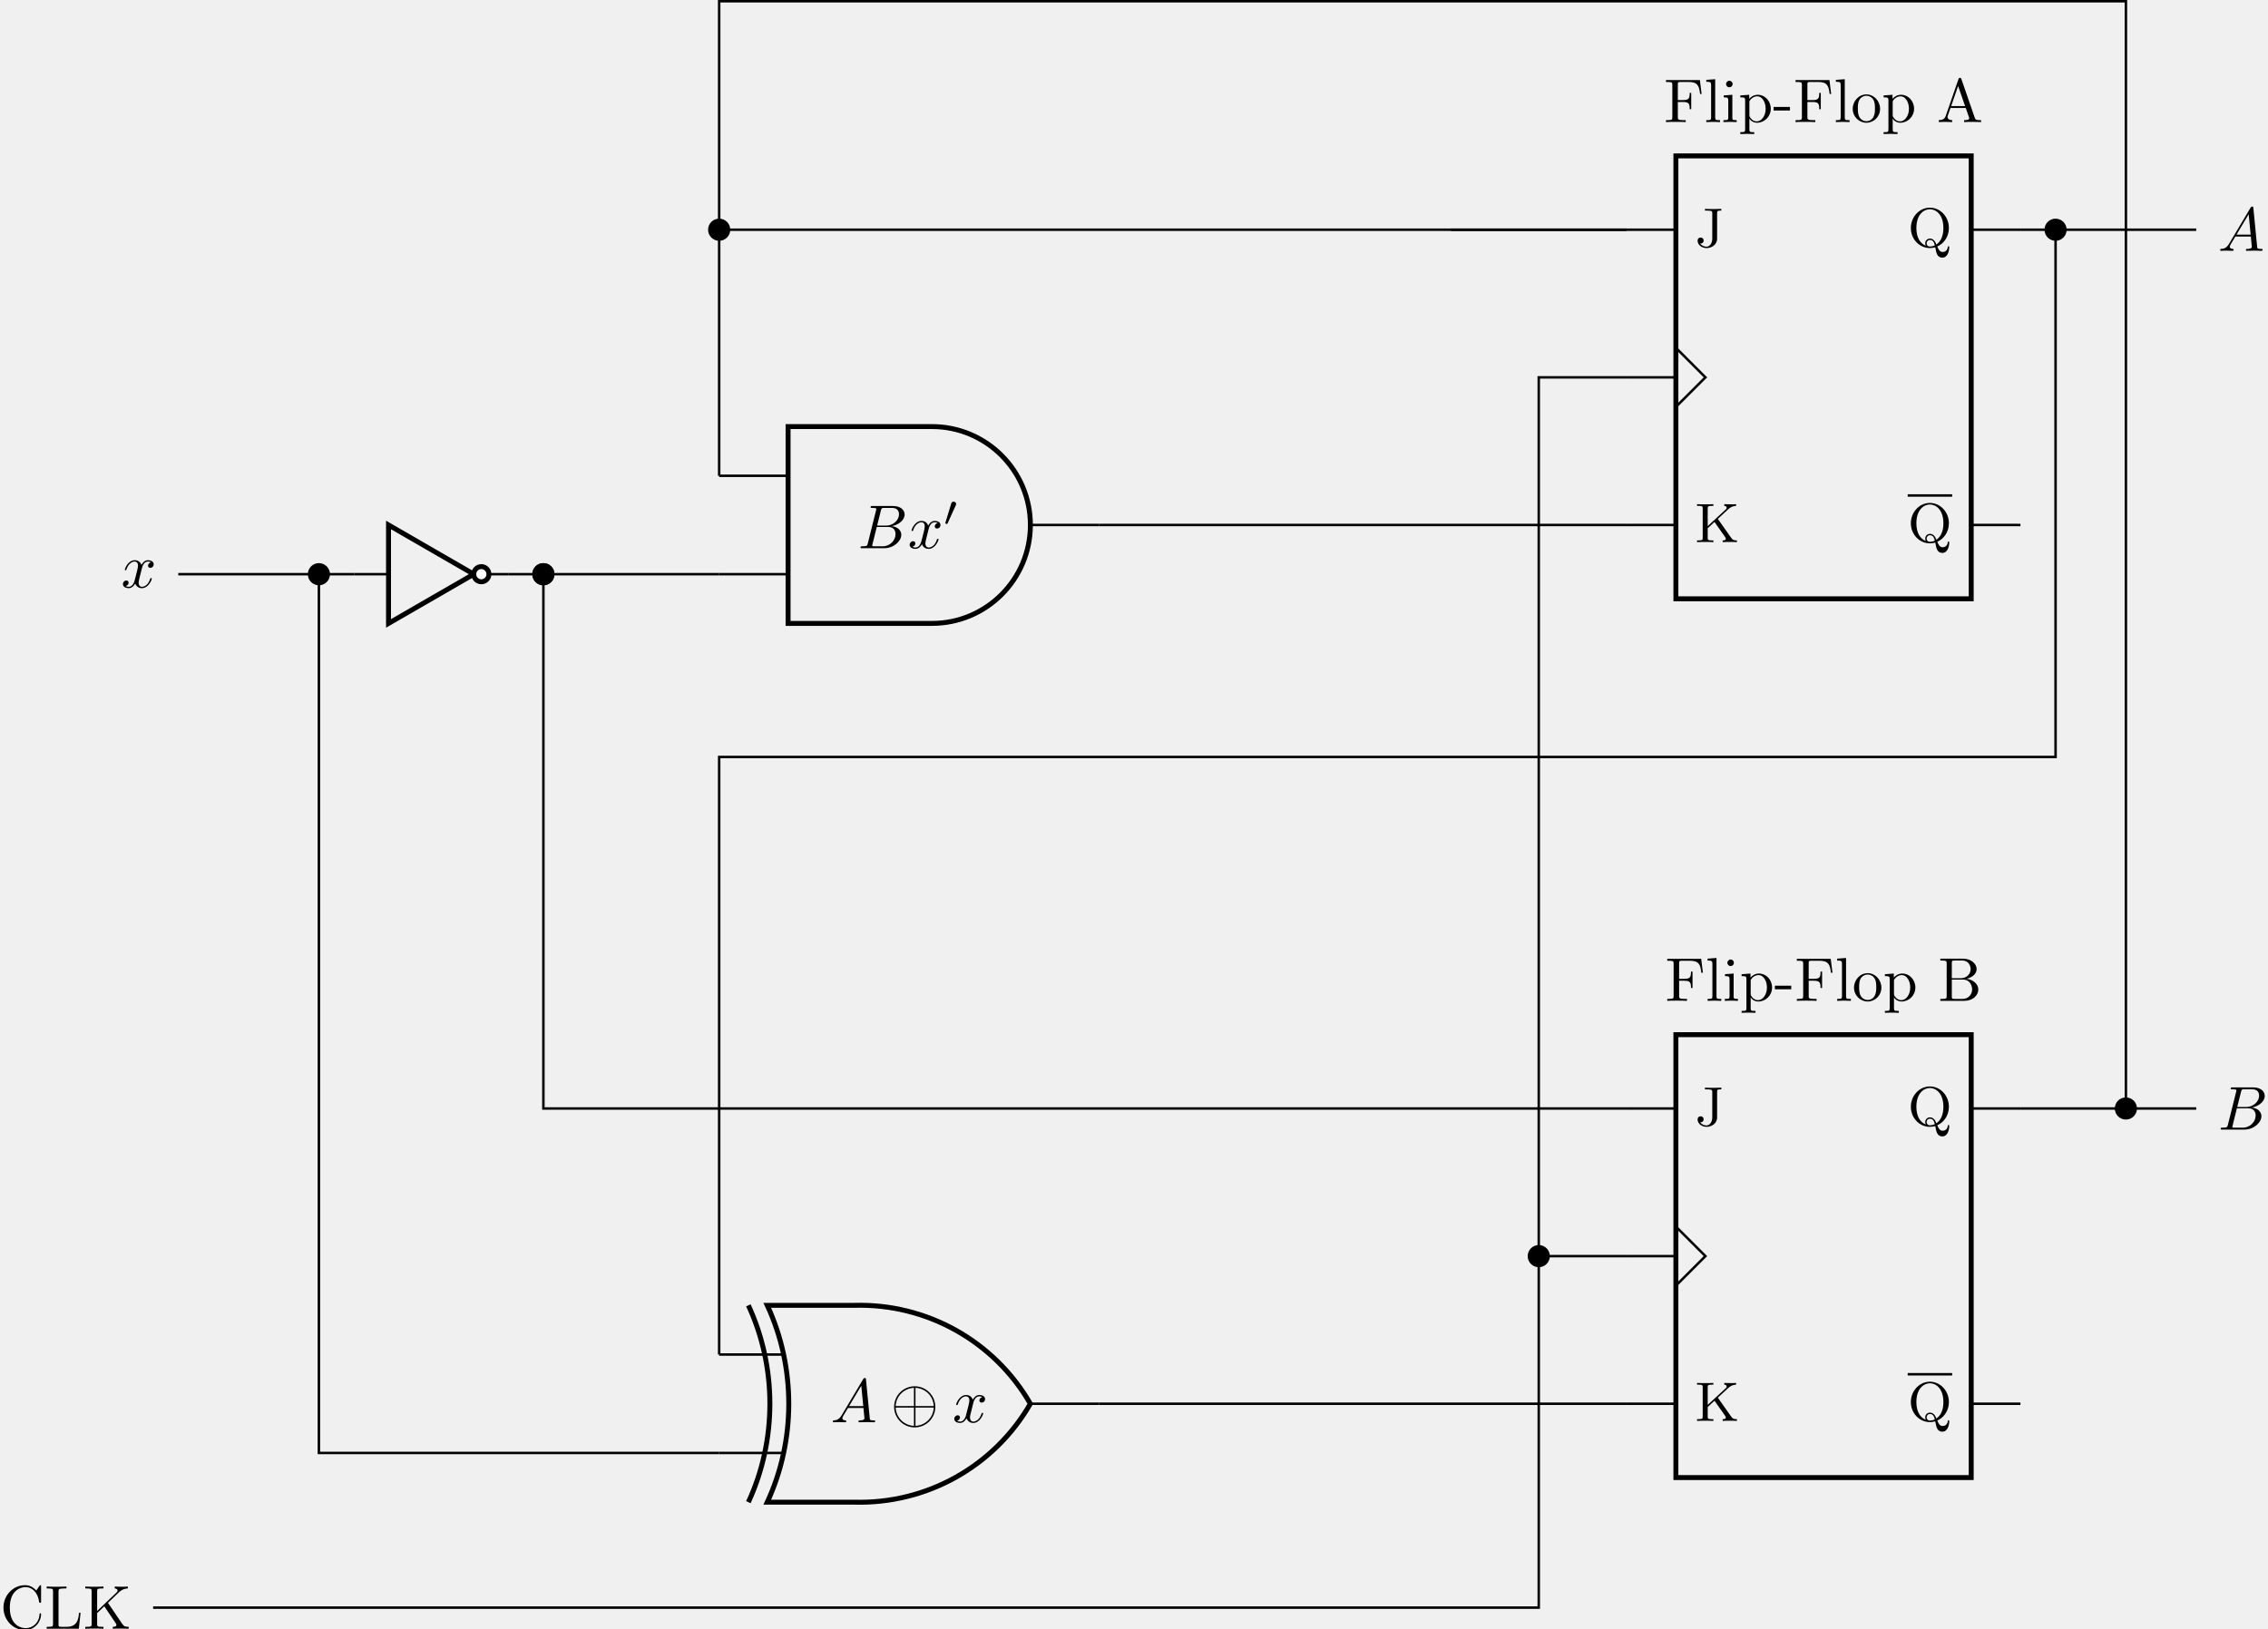
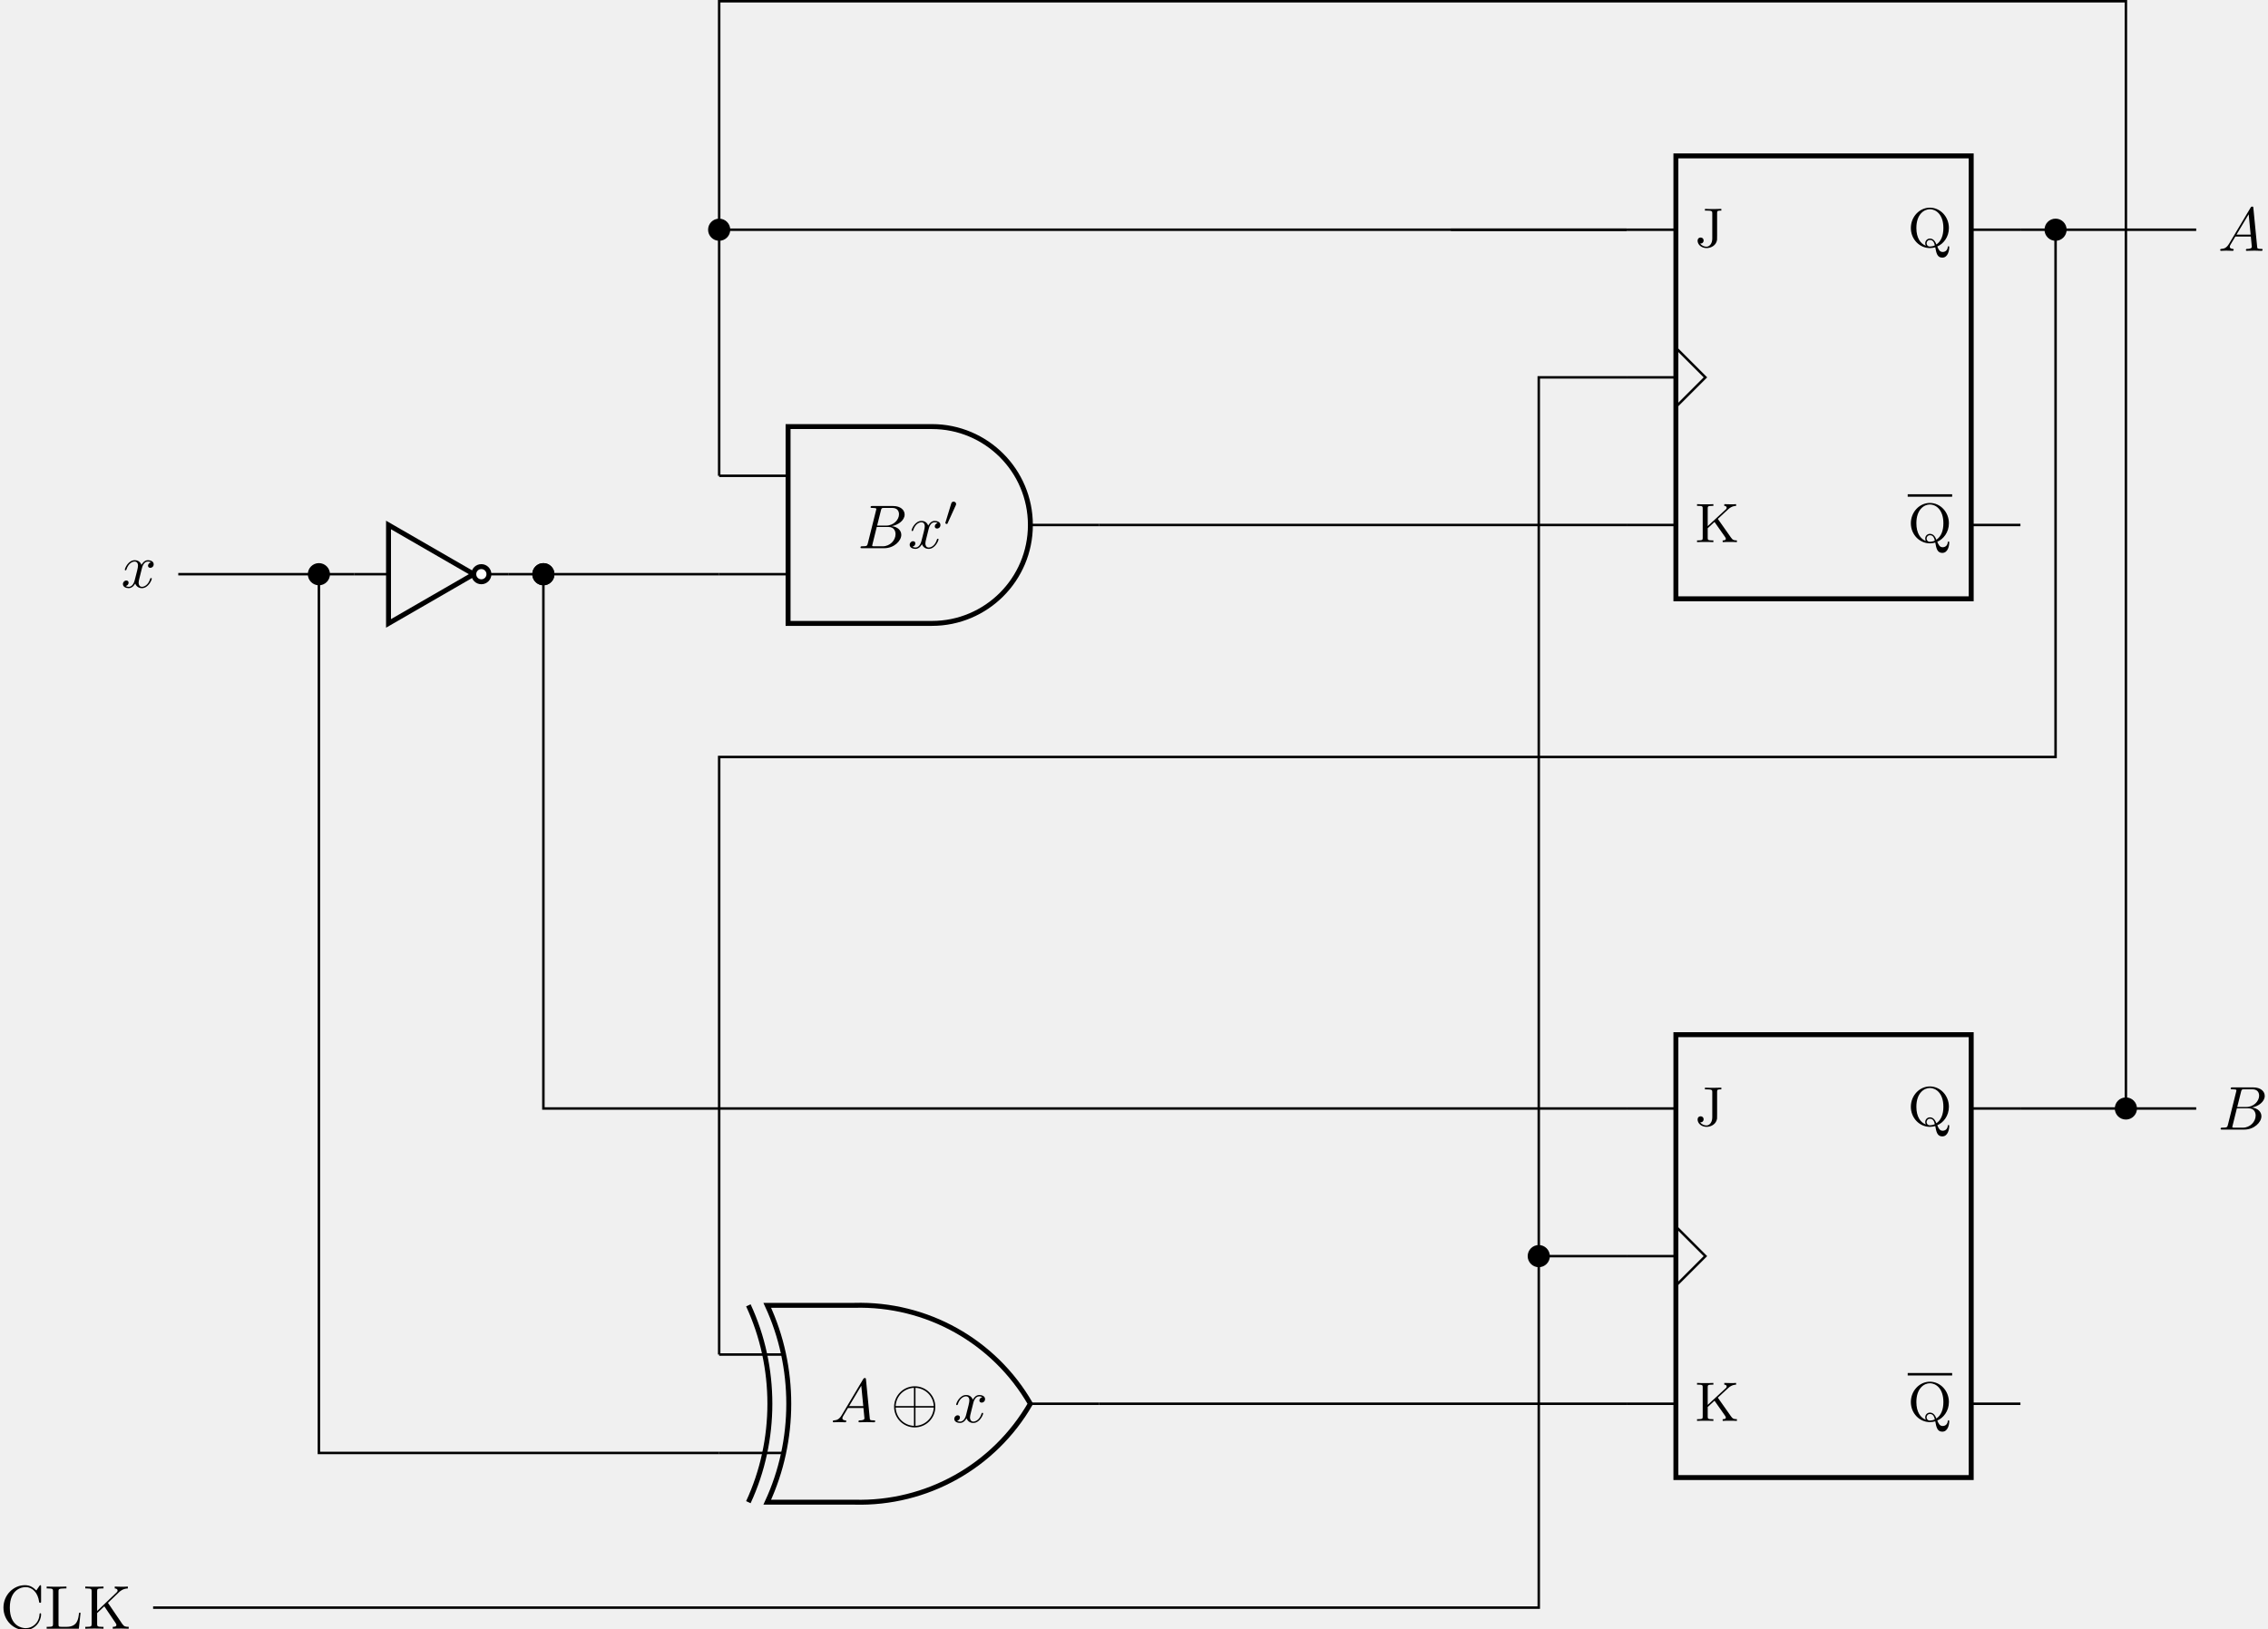
<svg xmlns="http://www.w3.org/2000/svg" xmlns:xlink="http://www.w3.org/1999/xlink" version="1.1" width="365.725pt" height="262.693pt" viewBox="-58.717 -62.039 365.725 262.693">
  <defs>
    <path id="g1-8" d="M7.193-2.491C7.193-4.324 5.699-5.808 3.875-5.808C2.022-5.808 .548-4.304 .548-2.491C.548-.658 2.042 .827 3.866 .827C5.719 .827 7.193-.677 7.193-2.491ZM.797-2.62C.897-4.294 2.192-5.479 3.746-5.559V-2.62H.797ZM3.995-5.559C5.559-5.479 6.844-4.284 6.944-2.62H3.995V-5.559ZM3.746 .578C2.202 .498 .897-.667 .797-2.371H3.746V.578ZM6.944-2.371C6.844-.667 5.529 .498 3.995 .578V-2.371H6.944Z" />
    <path id="g3-65" d="M1.783-1.146C1.385-.478 .996-.339 .558-.309C.438-.299 .349-.299 .349-.11C.349-.05 .399 0 .478 0C.747 0 1.056-.03 1.335-.03C1.664-.03 2.012 0 2.331 0C2.391 0 2.521 0 2.521-.189C2.521-.299 2.431-.309 2.361-.309C2.132-.329 1.893-.408 1.893-.658C1.893-.777 1.953-.887 2.032-1.026L2.79-2.301H5.29C5.31-2.092 5.45-.737 5.45-.638C5.45-.339 4.932-.309 4.732-.309C4.593-.309 4.493-.309 4.493-.11C4.493 0 4.613 0 4.633 0C5.041 0 5.469-.03 5.878-.03C6.127-.03 6.755 0 7.004 0C7.064 0 7.183 0 7.183-.199C7.183-.309 7.083-.309 6.954-.309C6.336-.309 6.336-.379 6.306-.667L5.699-6.894C5.679-7.093 5.679-7.133 5.509-7.133C5.35-7.133 5.31-7.064 5.25-6.964L1.783-1.146ZM2.979-2.61L4.941-5.898L5.26-2.61H2.979Z" />
    <path id="g3-66" d="M1.594-.777C1.494-.389 1.474-.309 .687-.309C.518-.309 .418-.309 .418-.11C.418 0 .508 0 .687 0H4.244C5.818 0 6.994-1.176 6.994-2.152C6.994-2.869 6.416-3.447 5.45-3.557C6.486-3.746 7.532-4.483 7.532-5.43C7.532-6.167 6.874-6.804 5.679-6.804H2.331C2.142-6.804 2.042-6.804 2.042-6.605C2.042-6.496 2.132-6.496 2.321-6.496C2.341-6.496 2.531-6.496 2.7-6.476C2.879-6.456 2.969-6.446 2.969-6.316C2.969-6.276 2.959-6.247 2.929-6.127L1.594-.777ZM3.098-3.646L3.716-6.117C3.806-6.466 3.826-6.496 4.254-6.496H5.539C6.416-6.496 6.625-5.908 6.625-5.469C6.625-4.593 5.768-3.646 4.553-3.646H3.098ZM2.65-.309C2.511-.309 2.491-.309 2.431-.319C2.331-.329 2.301-.339 2.301-.418C2.301-.448 2.301-.468 2.351-.648L3.039-3.427H4.922C5.878-3.427 6.067-2.69 6.067-2.262C6.067-1.275 5.181-.309 4.005-.309H2.65Z" />
    <path id="g3-120" d="M3.328-3.009C3.387-3.268 3.616-4.184 4.314-4.184C4.364-4.184 4.603-4.184 4.812-4.055C4.533-4.005 4.334-3.756 4.334-3.517C4.334-3.357 4.443-3.168 4.712-3.168C4.932-3.168 5.25-3.347 5.25-3.746C5.25-4.264 4.663-4.403 4.324-4.403C3.746-4.403 3.397-3.875 3.278-3.646C3.029-4.304 2.491-4.403 2.202-4.403C1.166-4.403 .598-3.118 .598-2.869C.598-2.77 .697-2.77 .717-2.77C.797-2.77 .827-2.79 .847-2.879C1.186-3.935 1.843-4.184 2.182-4.184C2.371-4.184 2.72-4.095 2.72-3.517C2.72-3.208 2.55-2.54 2.182-1.146C2.022-.528 1.674-.11 1.235-.11C1.176-.11 .946-.11 .737-.239C.986-.289 1.205-.498 1.205-.777C1.205-1.046 .986-1.126 .837-1.126C.538-1.126 .289-.867 .289-.548C.289-.09 .787 .11 1.225 .11C1.883 .11 2.242-.588 2.271-.648C2.391-.279 2.75 .11 3.347 .11C4.374 .11 4.941-1.176 4.941-1.425C4.941-1.524 4.852-1.524 4.822-1.524C4.732-1.524 4.712-1.484 4.692-1.415C4.364-.349 3.686-.11 3.367-.11C2.979-.11 2.819-.428 2.819-.767C2.819-.986 2.879-1.205 2.989-1.644L3.328-3.009Z" />
    <path id="g0-74" d="M3.578-5.478C3.578-5.846 3.712-5.846 4.259-5.846V-6.124C3.667-6.097 3.56-6.097 3.075-6.097C2.717-6.097 1.928-6.097 1.614-6.124V-5.846H1.919C2.771-5.846 2.798-5.738 2.798-5.407V-1.327C2.798-.502 2.331-.027 1.865-.027C1.506-.027 1.076-.197 .852-.538C1.201-.502 1.408-.744 1.408-1.022C1.408-1.291 1.21-1.506 .924-1.506C.646-1.506 .43-1.318 .43-1.004C.43-.35 1.058 .197 1.883 .197C2.645 .197 3.443-.269 3.569-1.13C3.578-1.201 3.578-1.596 3.578-1.829V-5.478Z" />
    <path id="g0-75" d="M5.371-5.299C5.936-5.828 6.492-5.837 6.644-5.846V-6.124C6.384-6.097 5.936-6.097 5.846-6.097C5.469-6.097 5.138-6.106 4.734-6.124V-5.846C4.985-5.837 5.12-5.721 5.12-5.55C5.12-5.478 5.093-5.407 5.048-5.344L2.062-2.582V-5.416C2.062-5.747 2.08-5.846 2.771-5.846H2.977V-6.124C2.573-6.097 2.071-6.097 1.659-6.097S.744-6.097 .341-6.124V-5.846H.547C1.237-5.846 1.255-5.747 1.255-5.416V-.708C1.255-.377 1.237-.278 .547-.278H.341V0C.744-.027 1.246-.027 1.659-.027S2.573-.027 2.977 0V-.278H2.771C2.08-.278 2.062-.377 2.062-.708V-2.242L3.156-3.255L4.833-.87C4.905-.771 4.985-.637 4.985-.538C4.985-.278 4.636-.278 4.474-.278V0C4.869-.027 5.317-.027 5.721-.027C5.954-.027 6.312-.027 6.77 0V-.278C6.205-.278 6.079-.359 5.792-.771L3.694-3.748L5.371-5.299Z" />
    <path id="g0-81" d="M4.77-.063C5.73-.457 6.644-1.56 6.644-3.04C6.644-4.869 5.254-6.321 3.578-6.321S.511-4.86 .511-3.04S1.91 .197 3.578 .197C3.891 .197 4.232 .134 4.447 .072C4.609 .959 4.743 1.739 5.577 1.739C6.51 1.739 6.698 .538 6.698 .081C6.698 0 6.698-.108 6.581-.108C6.519-.108 6.483-.054 6.474-.009C6.402 .771 5.792 .825 5.649 .825C5.165 .825 4.976 .439 4.77-.063ZM2.932-.179C2.062-.511 1.399-1.435 1.399-3.04C1.399-5.263 2.645-6.07 3.578-6.07S5.756-5.272 5.756-3.04C5.756-1.856 5.398-.906 4.627-.386C4.447-.834 4.169-1.336 3.587-1.336C3.147-1.336 2.824-.986 2.824-.574C2.824-.359 2.923-.188 2.932-.179ZM4.376-.242C4.116-.108 3.811-.054 3.578-.054C3.138-.054 3.049-.43 3.049-.574C3.049-.843 3.246-1.112 3.596-1.112C4.071-1.112 4.259-.735 4.376-.242Z" />
    <path id="g2-48" d="M2.022-3.292C2.078-3.41 2.085-3.466 2.085-3.515C2.085-3.731 1.89-3.898 1.674-3.898C1.409-3.898 1.325-3.682 1.29-3.571L.37-.551C.363-.537 .335-.446 .335-.439C.335-.356 .551-.286 .607-.286C.656-.286 .663-.3 .711-.404L2.022-3.292Z" />
-     <path id="g4-45" d="M2.75-1.863V-2.441H.11V-1.863H2.75Z" />
-     <path id="g4-65" d="M3.965-6.934C3.915-7.064 3.895-7.133 3.736-7.133S3.547-7.073 3.497-6.934L1.435-.976C1.255-.468 .857-.319 .319-.309V0C.548-.01 .976-.03 1.335-.03C1.644-.03 2.162-.01 2.481 0V-.309C1.983-.309 1.733-.558 1.733-.817C1.733-.847 1.743-.946 1.753-.966L2.212-2.271H4.672L5.2-.747C5.21-.707 5.23-.648 5.23-.608C5.23-.309 4.672-.309 4.403-.309V0C4.762-.03 5.46-.03 5.838-.03C6.267-.03 6.725-.02 7.143 0V-.309H6.964C6.366-.309 6.227-.379 6.117-.707L3.965-6.934ZM3.437-5.818L4.563-2.58H2.321L3.437-5.818Z" />
-     <path id="g4-66" d="M2.212-3.646V-6.097C2.212-6.426 2.232-6.496 2.7-6.496H3.935C4.902-6.496 5.25-5.649 5.25-5.121C5.25-4.483 4.762-3.646 3.656-3.646H2.212ZM4.563-3.557C5.529-3.746 6.217-4.384 6.217-5.121C6.217-5.988 5.3-6.804 4.005-6.804H.359V-6.496H.598C1.365-6.496 1.385-6.386 1.385-6.027V-.777C1.385-.418 1.365-.309 .598-.309H.359V0H4.264C5.589 0 6.486-.887 6.486-1.823C6.486-2.69 5.669-3.437 4.563-3.557ZM3.945-.309H2.7C2.232-.309 2.212-.379 2.212-.707V-3.427H4.085C5.071-3.427 5.489-2.501 5.489-1.833C5.489-1.126 4.971-.309 3.945-.309Z" />
    <path id="g4-67" d="M.558-3.407C.558-1.345 2.172 .219 4.025 .219C5.649 .219 6.625-1.166 6.625-2.321C6.625-2.421 6.625-2.491 6.496-2.491C6.386-2.491 6.386-2.431 6.376-2.331C6.296-.907 5.23-.09 4.144-.09C3.537-.09 1.584-.428 1.584-3.397C1.584-6.376 3.527-6.715 4.134-6.715C5.22-6.715 6.107-5.808 6.306-4.354C6.326-4.214 6.326-4.184 6.466-4.184C6.625-4.184 6.625-4.214 6.625-4.423V-6.785C6.625-6.954 6.625-7.024 6.516-7.024C6.476-7.024 6.436-7.024 6.356-6.904L5.858-6.167C5.489-6.526 4.981-7.024 4.025-7.024C2.162-7.024 .558-5.44 .558-3.407Z" />
-     <path id="g4-70" d="M5.798-6.775H.329V-6.466H.568C1.335-6.466 1.355-6.356 1.355-5.998V-.777C1.355-.418 1.335-.309 .568-.309H.329V0C.677-.03 1.455-.03 1.843-.03C2.252-.03 3.158-.03 3.517 0V-.309H3.188C2.242-.309 2.242-.438 2.242-.787V-3.238H3.098C4.055-3.238 4.154-2.919 4.154-2.072H4.403V-4.712H4.154C4.154-3.875 4.055-3.547 3.098-3.547H2.242V-6.067C2.242-6.396 2.262-6.466 2.73-6.466H3.925C5.42-6.466 5.669-5.908 5.828-4.533H6.077L5.798-6.775Z" />
    <path id="g4-75" d="M3.985-4.174L5.778-5.898C5.858-5.978 6.386-6.486 7.193-6.496V-6.804C6.934-6.775 6.615-6.775 6.346-6.775C5.988-6.775 5.42-6.775 5.081-6.804V-6.496C5.479-6.486 5.539-6.257 5.539-6.167C5.539-6.007 5.44-5.908 5.36-5.838L2.242-2.859V-6.027C2.242-6.386 2.262-6.496 3.029-6.496H3.268V-6.804C2.919-6.775 2.182-6.775 1.803-6.775S.677-6.775 .329-6.804V-6.496H.568C1.335-6.496 1.355-6.386 1.355-6.027V-.777C1.355-.418 1.335-.309 .568-.309H.329V0C.677-.03 1.415-.03 1.793-.03S2.919-.03 3.268 0V-.309H3.029C2.262-.309 2.242-.418 2.242-.777V-2.521L3.397-3.616L5.2-.946C5.26-.857 5.35-.727 5.35-.608C5.35-.309 4.961-.309 4.762-.309V0C5.111-.03 5.808-.03 6.187-.03C6.535-.03 6.914-.02 7.333 0V-.309C6.795-.309 6.585-.349 6.286-.787L3.985-4.174Z" />
    <path id="g4-76" d="M5.798-2.57H5.549C5.44-1.554 5.3-.309 3.547-.309H2.73C2.262-.309 2.242-.379 2.242-.707V-6.017C2.242-6.356 2.242-6.496 3.188-6.496H3.517V-6.804C3.158-6.775 2.252-6.775 1.843-6.775C1.455-6.775 .677-6.775 .329-6.804V-6.496H.568C1.335-6.496 1.355-6.386 1.355-6.027V-.777C1.355-.418 1.335-.309 .568-.309H.329V0H5.519L5.798-2.57Z" />
-     <path id="g4-105" d="M1.763-4.403L.369-4.294V-3.985C1.016-3.985 1.106-3.925 1.106-3.437V-.757C1.106-.309 .996-.309 .329-.309V0C.648-.01 1.186-.03 1.425-.03C1.773-.03 2.122-.01 2.461 0V-.309C1.803-.309 1.763-.359 1.763-.747V-4.403ZM1.803-6.137C1.803-6.456 1.554-6.665 1.275-6.665C.966-6.665 .747-6.396 .747-6.137C.747-5.868 .966-5.609 1.275-5.609C1.554-5.609 1.803-5.818 1.803-6.137Z" />
-     <path id="g4-108" d="M1.763-6.914L.329-6.804V-6.496C1.026-6.496 1.106-6.426 1.106-5.938V-.757C1.106-.309 .996-.309 .329-.309V0C.658-.01 1.186-.03 1.435-.03S2.172-.01 2.54 0V-.309C1.873-.309 1.763-.309 1.763-.757V-6.914Z" />
-     <path id="g4-111" d="M4.692-2.132C4.692-3.407 3.696-4.463 2.491-4.463C1.245-4.463 .279-3.377 .279-2.132C.279-.847 1.315 .11 2.481 .11C3.686 .11 4.692-.867 4.692-2.132ZM2.491-.139C2.062-.139 1.624-.349 1.355-.807C1.106-1.245 1.106-1.853 1.106-2.212C1.106-2.6 1.106-3.138 1.345-3.577C1.614-4.035 2.082-4.244 2.481-4.244C2.919-4.244 3.347-4.025 3.606-3.597S3.866-2.59 3.866-2.212C3.866-1.853 3.866-1.315 3.646-.877C3.427-.428 2.989-.139 2.491-.139Z" />
-     <path id="g4-112" d="M1.714-3.746V-4.403L.279-4.294V-3.985C.986-3.985 1.056-3.925 1.056-3.487V1.176C1.056 1.624 .946 1.624 .279 1.624V1.933C.618 1.923 1.136 1.903 1.395 1.903C1.664 1.903 2.172 1.923 2.521 1.933V1.624C1.853 1.624 1.743 1.624 1.743 1.176V-.498V-.588C1.793-.428 2.212 .11 2.969 .11C4.154 .11 5.191-.867 5.191-2.152C5.191-3.417 4.224-4.403 3.108-4.403C2.331-4.403 1.913-3.965 1.714-3.746ZM1.743-1.136V-3.357C2.032-3.866 2.521-4.154 3.029-4.154C3.756-4.154 4.364-3.278 4.364-2.152C4.364-.946 3.666-.11 2.929-.11C2.531-.11 2.152-.309 1.883-.717C1.743-.927 1.743-.936 1.743-1.136Z" />
  </defs>
  <g id="page1">
    <g transform="matrix(1 0 0 1 -10.5854 145.1376)">
      <use x="-48.132" y="55.516" xlink:href="#g4-67" />
      <use x="-40.936" y="55.516" xlink:href="#g4-76" />
      <use x="-34.71" y="55.516" xlink:href="#g4-75" />
    </g>
    <path d="M211.528 34.539H259.149V-36.895H211.528Z" stroke="#000" fill="none" stroke-width=".797" stroke-miterlimit="10" />
    <g transform="matrix(1 0 0 1 259.6565 -30.1175)">
      <use x="-45.06" y="55.516" xlink:href="#g0-75" />
    </g>
    <rect x="-45.06" y="47.795" height=".398" width="7.168" transform="matrix(1 0 0 1 293.9675 -30.1175)" />
    <g transform="matrix(1 0 0 1 293.9675 -30.1175)">
      <use x="-45.06" y="55.516" xlink:href="#g0-81" />
    </g>
    <path d="M211.528-5.938L216.29-1.176L211.528 3.586" stroke="#000" fill="none" stroke-width=".399" stroke-miterlimit="10" />
    <g transform="matrix(1 0 0 1 259.6565 -77.7404)">
      <use x="-45.06" y="55.516" xlink:href="#g0-74" />
    </g>
    <g transform="matrix(1 0 0 1 293.9675 -77.7404)">
      <use x="-45.06" y="55.516" xlink:href="#g0-81" />
    </g>
    <path d="M211.528 22.633H203.589" stroke="#000" fill="none" stroke-width=".399" stroke-miterlimit="10" />
    <path d="M259.149 22.633H267.086" stroke="#000" fill="none" stroke-width=".399" stroke-miterlimit="10" />
    <path d="M211.528-1.176H203.589" stroke="#000" fill="none" stroke-width=".399" stroke-miterlimit="10" />
    <path d="M211.528-24.988H203.589" stroke="#000" fill="none" stroke-width=".399" stroke-miterlimit="10" />
    <path d="M259.149-24.988H267.086" stroke="#000" fill="none" stroke-width=".399" stroke-miterlimit="10" />
-     <g transform="matrix(1 0 0 1 257.7305 -97.8678)">
-       <use x="-48.132" y="55.516" xlink:href="#g4-70" />
-       <use x="-41.628" y="55.516" xlink:href="#g4-108" />
-       <use x="-38.861" y="55.516" xlink:href="#g4-105" />
-       <use x="-36.093" y="55.516" xlink:href="#g4-112" />
-       <use x="-30.558" y="55.516" xlink:href="#g4-45" />
-       <use x="-27.238" y="55.516" xlink:href="#g4-70" />
-       <use x="-20.734" y="55.516" xlink:href="#g4-108" />
-       <use x="-17.967" y="55.516" xlink:href="#g4-111" />
-       <use x="-12.985" y="55.516" xlink:href="#g4-112" />
-       <use x="-4.13" y="55.516" xlink:href="#g4-65" />
-     </g>
    <path d="M211.528 176.273H259.149V104.84H211.528Z" stroke="#000" fill="none" stroke-width=".797" stroke-miterlimit="10" />
    <g transform="matrix(1 0 0 1 259.6565 111.6166)">
      <use x="-45.06" y="55.516" xlink:href="#g0-75" />
    </g>
    <rect x="-45.06" y="47.795" height=".398" width="7.168" transform="matrix(1 0 0 1 293.9675 111.6166)" />
    <g transform="matrix(1 0 0 1 293.9675 111.6166)">
      <use x="-45.06" y="55.516" xlink:href="#g0-81" />
    </g>
    <path d="M211.528 135.793L216.29 140.559L211.528 145.32" stroke="#000" fill="none" stroke-width=".399" stroke-miterlimit="10" />
    <g transform="matrix(1 0 0 1 259.6565 63.9936)">
      <use x="-45.06" y="55.516" xlink:href="#g0-74" />
    </g>
    <g transform="matrix(1 0 0 1 293.9675 63.9936)">
      <use x="-45.06" y="55.516" xlink:href="#g0-81" />
    </g>
    <path d="M211.528 164.367H203.589" stroke="#000" fill="none" stroke-width=".399" stroke-miterlimit="10" />
    <path d="M259.149 164.367H267.086" stroke="#000" fill="none" stroke-width=".399" stroke-miterlimit="10" />
    <path d="M211.528 140.559H203.589" stroke="#000" fill="none" stroke-width=".399" stroke-miterlimit="10" />
    <path d="M211.528 116.746H203.589" stroke="#000" fill="none" stroke-width=".399" stroke-miterlimit="10" />
    <path d="M259.149 116.746H267.086" stroke="#000" fill="none" stroke-width=".399" stroke-miterlimit="10" />
-     <g transform="matrix(1 0 0 1 257.9385 43.8662)">
-       <use x="-48.132" y="55.516" xlink:href="#g4-70" />
-       <use x="-41.628" y="55.516" xlink:href="#g4-108" />
-       <use x="-38.861" y="55.516" xlink:href="#g4-105" />
-       <use x="-36.093" y="55.516" xlink:href="#g4-112" />
-       <use x="-30.558" y="55.516" xlink:href="#g4-45" />
-       <use x="-27.238" y="55.516" xlink:href="#g4-70" />
-       <use x="-20.734" y="55.516" xlink:href="#g4-108" />
-       <use x="-17.967" y="55.516" xlink:href="#g4-111" />
-       <use x="-12.985" y="55.516" xlink:href="#g4-112" />
-       <use x="-4.13" y="55.516" xlink:href="#g4-66" />
-     </g>
    <path d="M203.589-24.988H175.243" stroke="#000" fill="none" stroke-width=".399" stroke-miterlimit="10" />
    <path d="M68.364 14.699H57.251M68.364 30.57H57.251" stroke="#000" fill="none" stroke-width=".399" stroke-miterlimit="10" />
    <path d="M68.364 6.762H91.562C100.329 6.762 107.438 13.867 107.438 22.633C107.438 31.402 100.329 38.508 91.562 38.508H68.364Z" stroke="#000" fill="none" stroke-width=".797" stroke-miterlimit="10" />
    <path d="M107.438 22.633H118.546" stroke="#000" fill="none" stroke-width=".399" stroke-miterlimit="10" />
    <g transform="matrix(1 0 0 1 127.7583 -29.1373)">
      <use x="-48.132" y="55.516" xlink:href="#g3-66" />
      <use x="-40.075" y="55.516" xlink:href="#g3-120" />
      <use x="-34.381" y="51.901" xlink:href="#g2-48" />
    </g>
    <path d="M118.546 22.633H203.589" stroke="#000" fill="none" stroke-width=".399" stroke-miterlimit="10" />
    <path d="M57.251 30.57H43.078M43.078 30.57H28.906" stroke="#000" fill="none" stroke-width=".399" stroke-miterlimit="10" />
    <path d="M30.492 30.57C30.492 29.695 29.781 28.984 28.906 28.984C28.027 28.984 27.316 29.695 27.316 30.57C27.316 31.449 28.027 32.16 28.906 32.16C29.781 32.16 30.492 31.449 30.492 30.57Z" />
    <path d="M30.492 30.57C30.492 29.695 29.781 28.984 28.906 28.984C28.027 28.984 27.316 29.695 27.316 30.57C27.316 31.449 28.027 32.16 28.906 32.16C29.781 32.16 30.492 31.449 30.492 30.57Z" stroke="#000" fill="none" stroke-width=".399" stroke-miterlimit="10" />
    <path d="M30.492 30.57C30.492 29.695 29.781 28.984 28.906 28.984C28.027 28.984 27.316 29.695 27.316 30.57C27.316 31.449 28.027 32.16 28.906 32.16C29.781 32.16 30.492 31.449 30.492 30.57Z" />
    <path d="M30.492 30.57C30.492 29.695 29.781 28.984 28.906 28.984C28.027 28.984 27.316 29.695 27.316 30.57C27.316 31.449 28.027 32.16 28.906 32.16C29.781 32.16 30.492 31.449 30.492 30.57Z" stroke="#000" fill="none" stroke-width=".399" stroke-miterlimit="10" />
    <path d="M28.906 30.57H23.234" stroke="#000" fill="none" stroke-width=".399" stroke-miterlimit="10" />
    <path d="M3.934 30.57H-1.625" stroke="#000" fill="none" stroke-width=".399" stroke-miterlimit="10" />
    <path d="M3.934 22.633L17.68 30.57L3.934 38.508Z" stroke="#000" fill="none" stroke-width=".797" stroke-miterlimit="10" />
    <path d="M20.125 30.57H23.234" stroke="#000" fill="none" stroke-width=".399" stroke-miterlimit="10" />
    <path d="M20.125 30.57C20.125 29.895 19.578 29.348 18.902 29.348C18.227 29.348 17.68 29.895 17.68 30.57S18.227 31.793 18.902 31.793C19.578 31.793 20.125 31.246 20.125 30.57Z" fill="#fff" />
    <path d="M20.125 30.57C20.125 29.895 19.578 29.348 18.902 29.348C18.227 29.348 17.68 29.895 17.68 30.57S18.227 31.793 18.902 31.793C19.578 31.793 20.125 31.246 20.125 30.57Z" stroke="#000" fill="none" stroke-width=".797" stroke-miterlimit="10" />
    <path d="M-1.625 30.57H-29.969" stroke="#000" fill="none" stroke-width=".399" stroke-miterlimit="10" />
    <g transform="matrix(1 0 0 1 8.9476 -22.8005)">
      <use x="-48.132" y="55.516" xlink:href="#g3-120" />
    </g>
    <path d="M203.589 116.746H28.906V30.57" stroke="#000" fill="none" stroke-width=".399" stroke-miterlimit="10" />
    <path d="M67.415 156.429H57.251" stroke="#000" fill="none" stroke-width=".399" stroke-miterlimit="10" />
    <path d="M67.415 172.304H57.251" stroke="#000" fill="none" stroke-width=".399" stroke-miterlimit="10" />
    <path d="M68.364 148.496H79.043C90.704 148.168 101.609 154.262 107.433 164.367C101.609 174.472 90.704 180.566 79.043 180.242H65.007C69.632 170.273 69.632 158.464 65.007 148.496Z" stroke="#000" fill="none" stroke-width=".797" stroke-miterlimit="10" />
    <path d="M61.961 180.242C66.585 170.273 66.585 158.464 61.961 148.496" stroke="#000" fill="none" stroke-width=".797" stroke-miterlimit="10" />
    <path d="M107.438 164.367H118.546" stroke="#000" fill="none" stroke-width=".399" stroke-miterlimit="10" />
    <g transform="matrix(1 0 0 1 123.3598 111.8406)">
      <use x="-48.132" y="55.516" xlink:href="#g3-65" />
      <use x="-38.446" y="55.516" xlink:href="#g1-8" />
      <use x="-28.483" y="55.516" xlink:href="#g3-120" />
    </g>
    <path d="M118.546 164.367H203.589" stroke="#000" fill="none" stroke-width=".399" stroke-miterlimit="10" />
    <path d="M-7.293 30.57V44.746M-7.293 44.746V58.918V172.304H57.251" stroke="#000" fill="none" stroke-width=".399" stroke-miterlimit="10" />
    <path d="M-5.707 30.57C-5.707 29.695-6.414 28.984-7.293 28.984C-8.168 28.984-8.879 29.695-8.879 30.57C-8.879 31.449-8.168 32.16-7.293 32.16C-6.414 32.16-5.707 31.449-5.707 30.57Z" />
    <path d="M-5.707 30.57C-5.707 29.695-6.414 28.984-7.293 28.984C-8.168 28.984-8.879 29.695-8.879 30.57C-8.879 31.449-8.168 32.16-7.293 32.16C-6.414 32.16-5.707 31.449-5.707 30.57Z" stroke="#000" fill="none" stroke-width=".399" stroke-miterlimit="10" />
    <path d="M267.086-24.988H295.43" stroke="#000" fill="none" stroke-width=".399" stroke-miterlimit="10" />
    <g transform="matrix(1 0 0 1 347.0825 -77.1011)">
      <use x="-48.132" y="55.516" xlink:href="#g3-65" />
    </g>
    <path d="M272.753-24.988V17.531M272.753 17.531V60.051H57.251V156.429" stroke="#000" fill="none" stroke-width=".399" stroke-miterlimit="10" />
    <path d="M274.339-24.988C274.339-25.863 273.628-26.574 272.753-26.574S271.168-25.863 271.168-24.988S271.878-23.402 272.753-23.402S274.339-24.113 274.339-24.988Z" />
    <path d="M274.339-24.988C274.339-25.863 273.628-26.574 272.753-26.574S271.168-25.863 271.168-24.988S271.878-23.402 272.753-23.402S274.339-24.113 274.339-24.988Z" stroke="#000" fill="none" stroke-width=".399" stroke-miterlimit="10" />
    <path d="M267.086 116.746H295.43" stroke="#000" fill="none" stroke-width=".399" stroke-miterlimit="10" />
    <g transform="matrix(1 0 0 1 347.0825 64.6326)">
      <use x="-48.132" y="55.516" xlink:href="#g3-66" />
    </g>
    <path d="M284.094 116.746V27.453M284.094 27.453V-61.84H57.251V14.699" stroke="#000" fill="none" stroke-width=".399" stroke-miterlimit="10" />
    <path d="M285.68 116.746C285.68 115.867 284.969 115.16 284.094 115.16C283.214 115.16 282.503 115.867 282.503 116.746C282.503 117.621 283.214 118.332 284.094 118.332C284.969 118.332 285.68 117.621 285.68 116.746Z" />
    <path d="M285.68 116.746C285.68 115.867 284.969 115.16 284.094 115.16C283.214 115.16 282.503 115.867 282.503 116.746C282.503 117.621 283.214 118.332 284.094 118.332C284.969 118.332 285.68 117.621 285.68 116.746Z" stroke="#000" fill="none" stroke-width=".399" stroke-miterlimit="10" />
    <path d="M203.589-24.988H130.417M130.417-24.988H57.251" stroke="#000" fill="none" stroke-width=".399" stroke-miterlimit="10" />
    <path d="M58.84-24.988C58.84-25.867 58.129-26.574 57.251-26.574C56.376-26.574 55.664-25.867 55.664-24.988C55.664-24.113 56.376-23.402 57.251-23.402C58.129-23.402 58.84-24.113 58.84-24.988Z" />
    <path d="M58.84-24.988C58.84-25.867 58.129-26.574 57.251-26.574C56.376-26.574 55.664-25.867 55.664-24.988C55.664-24.113 56.376-23.402 57.251-23.402C58.129-23.402 58.84-24.113 58.84-24.988Z" stroke="#000" fill="none" stroke-width=".399" stroke-miterlimit="10" />
    <path d="M203.589 140.559H189.415" stroke="#000" fill="none" stroke-width=".399" stroke-miterlimit="10" />
    <path d="M191.004 140.559C191.004 139.68 190.292 138.969 189.415 138.969C188.54 138.969 187.828 139.68 187.828 140.559C187.828 141.434 188.54 142.144 189.415 142.144C190.292 142.144 191.004 141.434 191.004 140.559Z" />
    <path d="M191.004 140.559C191.004 139.68 190.292 138.969 189.415 138.969C188.54 138.969 187.828 139.68 187.828 140.559C187.828 141.434 188.54 142.144 189.415 142.144C190.292 142.144 191.004 141.434 191.004 140.559Z" stroke="#000" fill="none" stroke-width=".399" stroke-miterlimit="10" />
    <path d="M-34.027 197.25H189.415V142.144" stroke="#000" fill="none" stroke-width=".399" stroke-miterlimit="10" />
    <path d="M189.415 138.969V-1.176H203.589" stroke="#000" fill="none" stroke-width=".399" stroke-miterlimit="10" />
  </g>
</svg>
